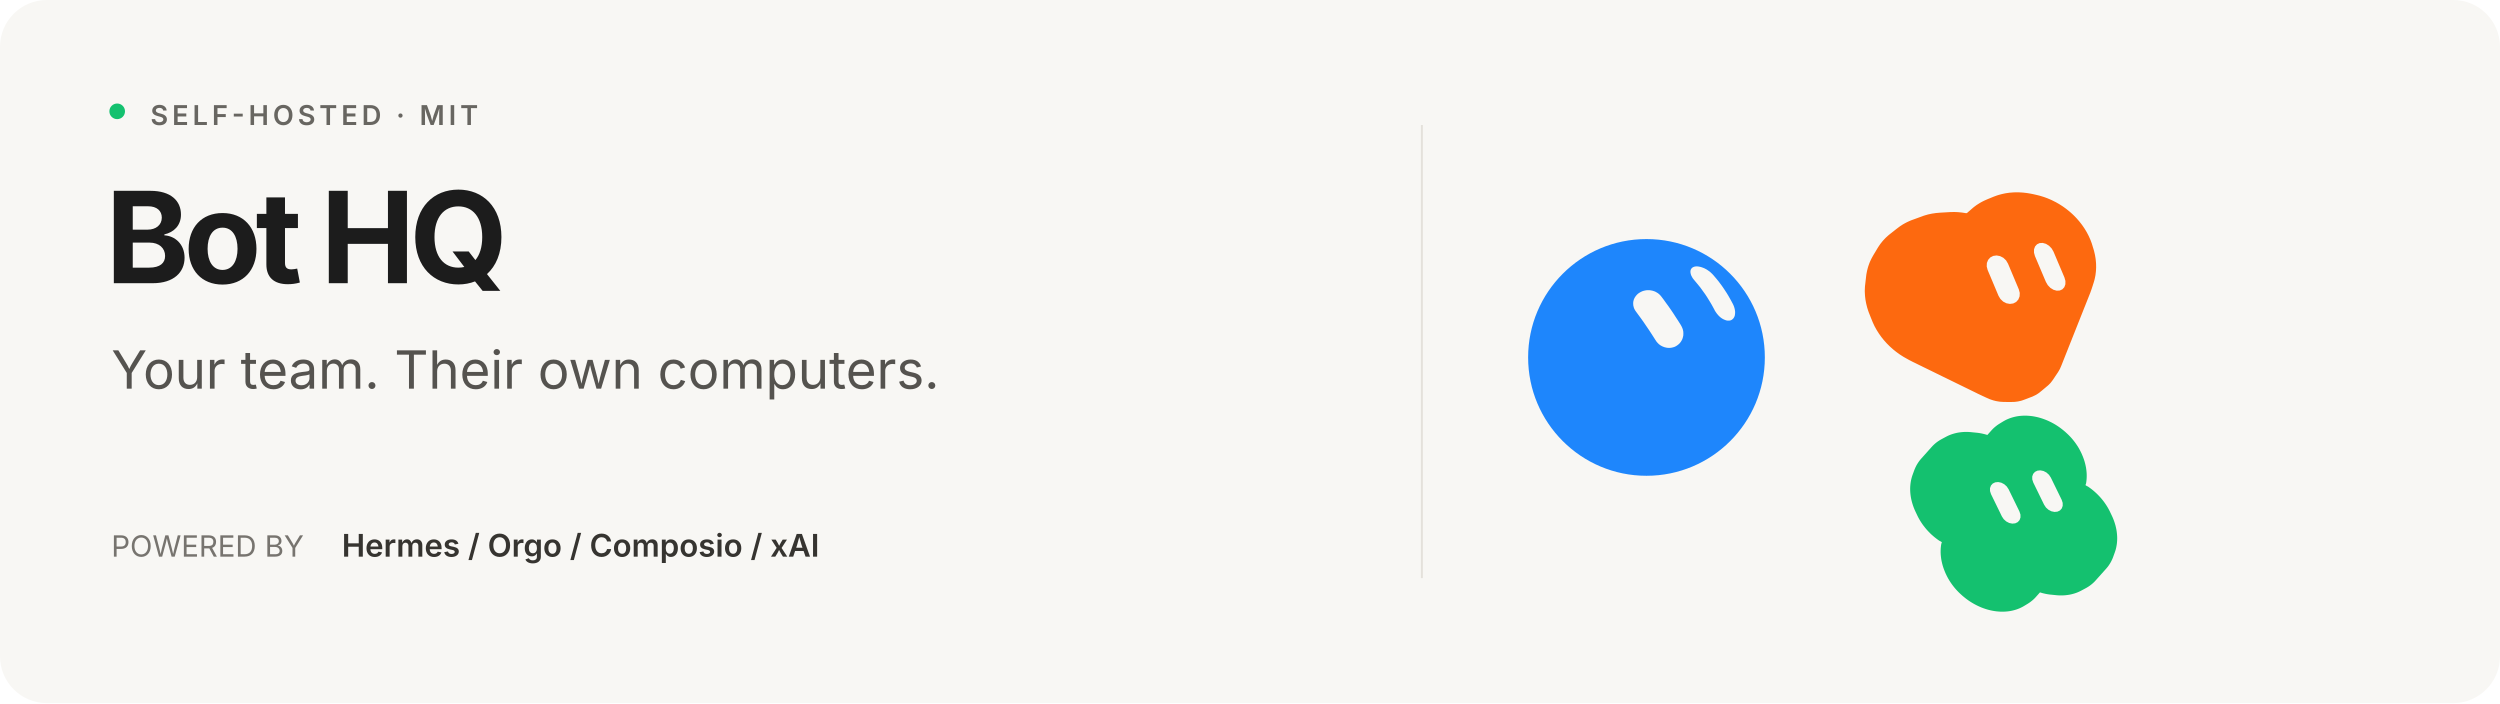
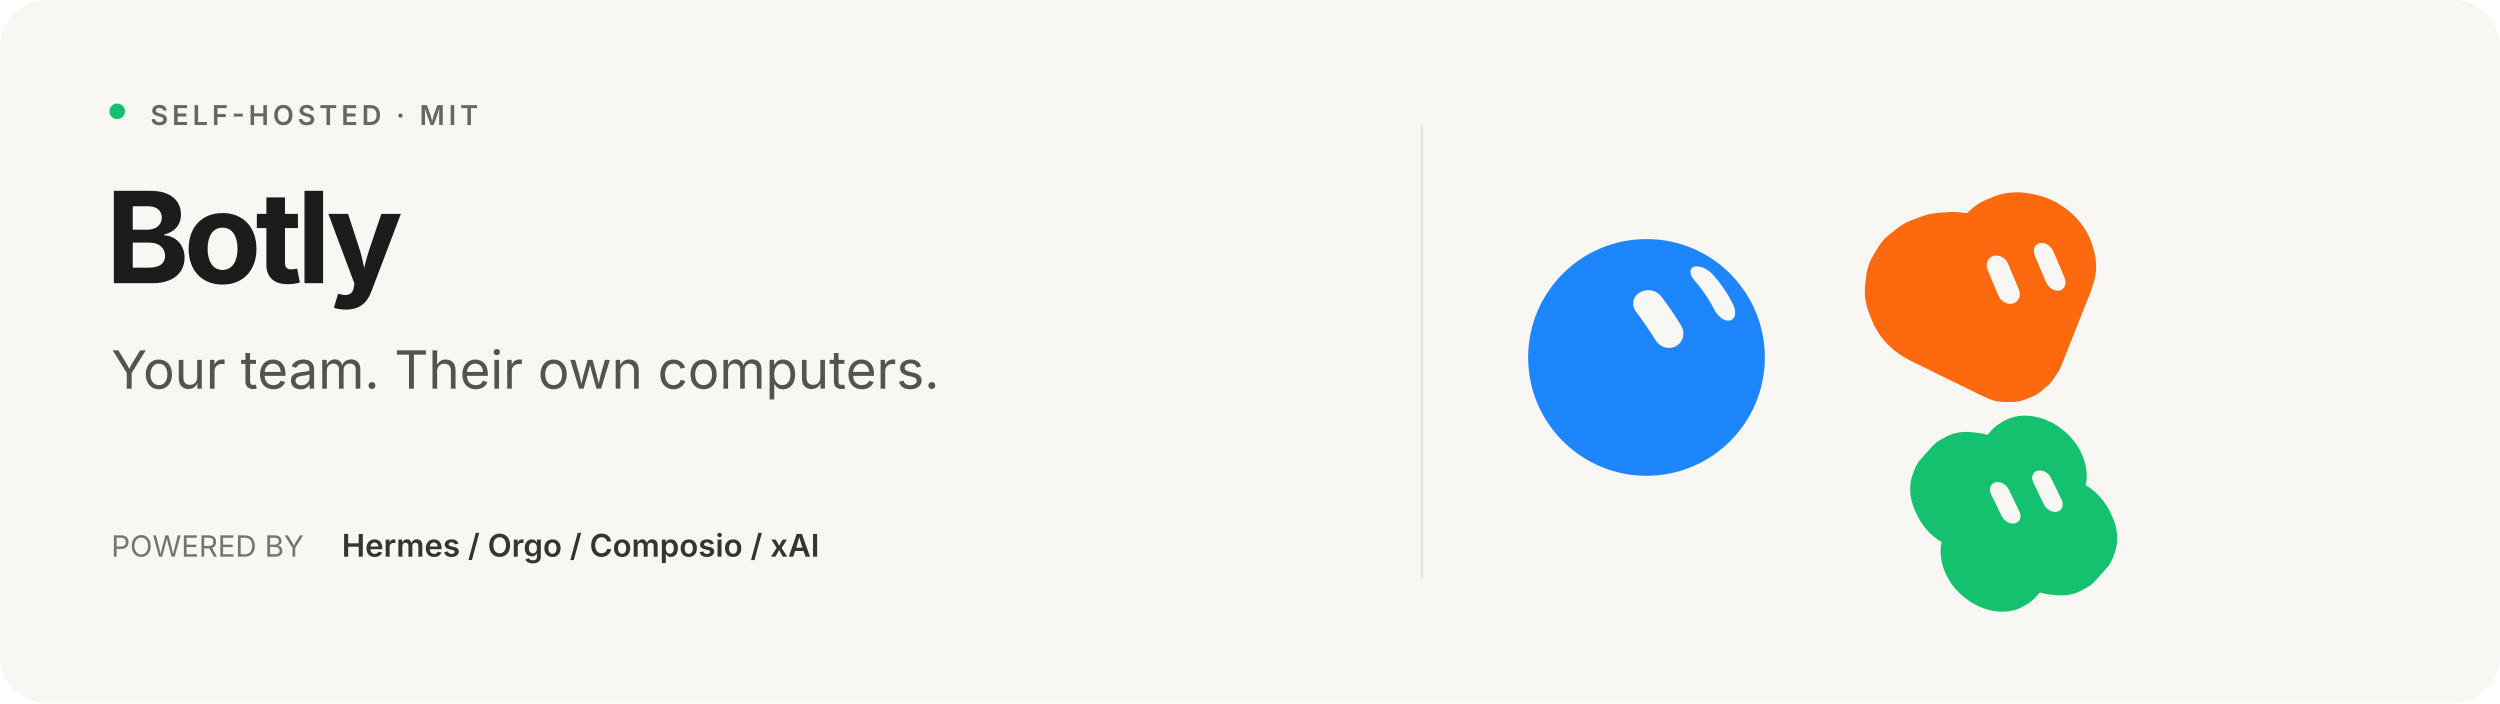
<svg xmlns="http://www.w3.org/2000/svg" width="1280" height="360" viewBox="0 0 1280 360" role="img" aria-labelledby="title desc">
  <rect width="1280" height="360" rx="24" fill="#F8F7F4" />
  <g font-family="Inter, -apple-system, BlinkMacSystemFont, 'Segoe UI', sans-serif">
    <rect x="56" y="53" width="8" height="8" rx="4" fill="#14C16F" />
    <text x="77" y="64" font-size="14" font-weight="600" letter-spacing="2" fill="#686661">SELF-HOSTED · MIT</text>
-     <text x="54" y="145" font-size="65" font-weight="700" letter-spacing="-3" fill="#1C1C1C">Bot HQ</text>
+     <text x="54" y="145" font-size="65" font-weight="700" letter-spacing="-3" fill="#1C1C1C">Botly</text>
    <text x="57" y="199" font-size="27" fill="#55534F">Your team. Their own computers.</text>
    <text x="57" y="285" font-size="15" fill="#77746F">POWERED BY</text>
    <text x="175" y="285" font-size="16" font-weight="600" fill="#363430">Hermes  /  Orgo  /  Composio  /  xAI</text>
  </g>
  <path d="M728 64V296" stroke="#E4E1DB" />
  <svg x="742" y="82" width="202" height="202" viewBox="0 0 55.2 55.2">
    <path d="M44.16 27.6A16.56 16.56 0 0 0 27.6 11.04A16.56 16.56 0 0 0 11.04 27.6A16.56 16.56 0 0 0 27.6 44.16A16.56 16.56 0 0 0 44.16 27.6ZM32.43 25.38L32.57 25.14L32.66 24.91L32.71 24.72L32.75 24.53L32.76 24.28L32.75 24L32.7 23.74L32.62 23.5L32.52 23.28L32.4 23.06L32.01 22.44L31.74 22.03L31.34 21.41L31.07 21.01L30.66 20.42L30.38 20.04L29.97 19.47L29.69 19.1L29.54 18.92L29.37 18.75L29.18 18.6L28.96 18.47L28.87 18.42L28.71 18.35L28.46 18.27L28.27 18.23L28.08 18.2L27.81 18.19L27.63 18.2L27.53 18.21L27.28 18.26L27.04 18.33L26.82 18.43L26.61 18.55L26.42 18.68L26.25 18.84L26.09 19.03L25.95 19.24L25.89 19.36L25.82 19.53L25.76 19.77L25.75 19.84L25.74 19.98L25.74 20.11L25.76 20.36L25.84 20.66L25.9 20.81L26.01 21.01L26.14 21.2L26.55 21.76L26.83 22.14L27.24 22.72L27.51 23.12L27.92 23.72L28.19 24.13L28.59 24.75L28.85 25.16L28.99 25.37L29.15 25.56L29.33 25.74L29.54 25.9L29.77 26.03L29.93 26.1L30.15 26.18L30.47 26.25L30.62 26.26L30.76 26.27L31.03 26.25L31.28 26.2L31.51 26.13L31.72 26.03L31.92 25.9L32.11 25.75L32.28 25.58L32.43 25.38ZM38.52 22.33L38.73 22.41L38.92 22.45L39.09 22.45L39.26 22.44L39.41 22.4L39.54 22.33L39.67 22.23L39.78 22.11L39.87 21.96L39.91 21.87L39.95 21.77L39.99 21.52L40 21.33L40 21.19L39.97 20.96L39.92 20.73L39.85 20.5L39.76 20.27L39.65 20.05L39.42 19.62L39.06 18.98L38.81 18.57L38.41 17.96L38.14 17.57L37.71 16.99L37.41 16.62L36.95 16.08L36.79 15.91L36.61 15.74L36.48 15.62L36.2 15.42L35.97 15.27L35.83 15.2L35.7 15.13L35.63 15.1L35.39 15.01L35.21 14.95L35.08 14.92L34.86 14.88L34.66 14.86L34.48 14.87L34.31 14.9L34.17 14.95L34.04 15.02L33.93 15.11L33.85 15.23L33.82 15.28L33.78 15.37L33.75 15.52L33.75 15.64L33.76 15.77L33.8 15.95L33.84 16.08L33.87 16.15L33.97 16.35L34.08 16.53L34.22 16.71L34.37 16.89L34.67 17.25L35.12 17.8L35.4 18.19L35.82 18.77L36.09 19.18L36.47 19.8L36.72 20.22L37.07 20.86L37.18 21.08L37.32 21.29L37.47 21.5L37.64 21.7L37.83 21.89L38.02 22.05L38.17 22.15L38.32 22.24L38.52 22.33Z" fill="#1E86FC" fill-rule="evenodd" />
  </svg>
  <svg x="925" y="60" width="190" height="190" viewBox="-14.4 -14.4 172.8 172.8">
    <path d="M115.83 72 115.6 72.57 115.38 73.14 115.15 73.7 114.93 74.25 114.71 74.8 114.5 75.34 114.28 75.89 114.07 76.42 113.86 76.95 113.65 77.48 113.44 78.01 113.23 78.53 113.03 79.05 112.82 79.57 112.62 80.08 112.42 80.59 112.21 81.1 112.01 81.61 111.81 82.11 111.61 82.61 111.41 83.12 111.21 83.62 111.02 84.11 110.82 84.61 110.62 85.11 110.42 85.61 110.23 86.1 110.03 86.6 109.83 87.09 109.64 87.59 109.44 88.09 109.24 88.58 109.05 89.08 108.85 89.58 108.65 90.07 108.45 90.57 108.25 91.07 108.05 91.58 107.85 92.08 107.65 92.58 107.45 93.09 107.25 93.6 107.05 94.11 106.84 94.63 106.64 95.14 106.43 95.66 106.22 96.19 106.01 96.71 105.8 97.24 105.59 97.78 105.38 98.31 105.16 98.86 104.95 99.4 104.73 99.95 104.51 100.51 104.29 101.07 104.05 101.63 103.81 102.19 103.57 102.75 103.28 103.28 102.98 103.8 102.67 104.32 102.34 104.82 102 105.32 101.66 105.83 101.32 106.33 100.98 106.85 100.64 107.36 100.29 107.88 99.92 108.38 99.54 108.88 99.15 109.37 98.72 109.81 98.29 110.25 97.83 110.66 97.36 111.05 96.89 111.45 96.42 111.84 95.94 112.24 95.46 112.64 94.98 113.04 94.49 113.43 94.01 113.83 93.5 114.2 92.98 114.54 92.45 114.87 91.89 115.15 91.33 115.42 90.77 115.69 90.19 115.91 89.61 116.13 89.03 116.35 88.45 116.58 87.86 116.8 87.28 117.02 86.7 117.23 86.11 117.44 85.52 117.63 84.91 117.77 84.3 117.91 83.69 118.02 83.07 118.1 82.45 118.17 81.82 118.19 81.19 118.21 80.57 118.22 79.94 118.22 79.32 118.21 78.7 118.21 78.08 118.2 77.47 118.2 76.85 118.17 76.24 118.13 75.63 118.09 75.02 118 74.41 117.9 73.8 117.79 73.2 117.64 72.6 117.49 72 117.3 71.41 117.1 70.82 116.9 70.25 116.64 69.67 116.39 69.11 116.14 68.55 115.88 67.99 115.62 67.44 115.37 66.9 115.11 66.36 114.86 65.82 114.6 65.29 114.35 64.77 114.09 64.25 113.83 63.73 113.58 63.22 113.33 62.7 113.08 62.2 112.83 61.69 112.58 61.19 112.34 60.69 112.09 60.2 111.85 59.7 111.61 59.21 111.37 58.72 111.13 58.23 110.89 57.74 110.65 57.25 110.41 56.77 110.18 56.29 109.94 55.8 109.7 55.32 109.47 54.84 109.23 54.35 108.99 53.87 108.76 53.39 108.52 52.91 108.29 52.43 108.05 51.94 107.81 51.46 107.58 50.97 107.34 50.49 107.1 50 106.86 49.51 106.63 49.02 106.39 48.53 106.15 48.04 105.9 47.54 105.66 47.05 105.42 46.55 105.17 46.04 104.93 45.54 104.68 45.03 104.43 44.52 104.18 44 103.93 43.48 103.67 42.96 103.42 42.43 103.16 41.9 102.9 41.36 102.64 40.82 102.37 40.27 102.11 39.72 101.84 39.17 101.56 38.6 101.29 38.03 101.01 37.46 100.73 36.88 100.44 36.29 100.15 35.69 99.86 35.08 99.57 34.48 99.26 33.87 98.95 33.25 98.63 32.65 98.29 32.04 97.95 31.43 97.6 30.8 97.25 30.2 96.87 29.59 96.48 28.98 96.09 28.4 95.67 27.81 95.25 27.22 94.81 26.66 94.36 26.08 93.9 25.53 93.42 24.98 92.93 24.43 92.44 23.9 91.92 23.38 91.4 22.85 90.87 22.36 90.31 21.86 89.76 21.37 89.19 20.91 88.6 20.43 88.01 19.99 87.4 19.56 86.79 19.13 86.17 18.73 85.53 18.32 84.89 17.94 84.23 17.58 83.57 17.21 82.9 16.89 82.21 16.57 81.53 16.26 80.83 15.98 80.12 15.69 79.41 15.4 78.7 15.12 77.98 14.83 77.25 14.54 76.52 14.28 75.78 14.04 75.04 13.8 74.29 13.61 73.53 13.42 72.77 13.25 72 13.11 71.23 12.97 70.45 12.88 69.68 12.79 68.9 12.74 68.12 12.7 67.33 12.67 66.55 12.7 65.77 12.73 64.98 12.78 64.2 12.87 63.43 12.96 62.65 13.05 61.87 13.14 61.09 13.23 60.31 13.32 59.53 13.42 58.75 13.57 57.97 13.72 57.2 13.91 56.43 14.11 55.67 14.34 54.92 14.6 54.18 14.87 53.44 15.18 52.71 15.51 52 15.86 51.29 16.24 50.6 16.63 49.91 17.03 49.23 17.44 48.56 17.84 47.89 18.24 47.22 18.64 46.55 19.06 45.89 19.49 45.25 19.93 44.61 20.42 43.99 20.9 43.39 21.42 42.8 21.96 42.23 22.5 41.67 23.09 41.14 23.67 40.61 24.28 40.11 24.9 39.63 25.51 39.14 26.12 38.67 26.72 38.19 27.32 37.72 27.93 37.25 28.53 36.8 29.14 36.35 29.78 35.94 30.41 35.53 31.08 35.15 31.74 34.79 32.42 34.44 33.12 34.12 33.81 33.81 34.52 33.53 35.24 33.27 35.96 33.01 36.66 32.75 37.36 32.5 38.05 32.24 38.73 32 39.41 31.75 40.08 31.5 40.76 31.29 41.45 31.09 42.14 30.89 42.84 30.74 43.54 30.59 44.24 30.46 44.96 30.36 45.66 30.25 46.37 30.18 47.08 30.12 47.79 30.06 48.49 30.02 49.19 29.98 49.87 29.94 50.55 29.9 51.22 29.86 51.88 29.82 52.54 29.78 53.2 29.77 53.85 29.76 54.5 29.75 55.16 29.78 55.8 29.81 56.45 29.85 57.1 29.92 57.74 29.98 58.38 30.07 59.01 30.17 59.64 30.27 60.23 30.26 60.7 29.84 61.19 29.42 61.68 29 62.17 28.56 62.67 28.13 63.19 27.68 63.71 27.27 64.25 26.87 64.79 26.47 65.35 26.12 65.91 25.76 66.49 25.41 67.07 25.09 67.66 24.78 68.26 24.48 68.87 24.21 69.48 23.94 70.1 23.67 70.73 23.42 71.36 23.16 72 22.9 72.65 22.63 73.3 22.39 73.96 22.15 74.62 21.92 75.29 21.73 75.97 21.54 76.65 21.37 77.34 21.22 78.03 21.07 78.72 20.96 79.41 20.86 80.12 20.76 80.81 20.71 81.52 20.65 82.22 20.61 82.93 20.6 83.63 20.59 84.34 20.59 85.05 20.63 85.76 20.67 86.46 20.72 87.17 20.8 87.87 20.88 88.58 20.98 89.28 21.1 89.98 21.22 90.68 21.36 91.38 21.51 92.08 21.67 92.78 21.83 93.48 22 94.18 22.18 94.87 22.39 95.56 22.6 96.25 22.82 96.93 23.07 97.61 23.32 98.28 23.6 98.95 23.88 99.61 24.17 100.26 24.49 100.91 24.82 101.56 25.14 102.2 25.5 102.83 25.86 103.46 26.23 104.07 26.63 104.68 27.02 105.28 27.43 105.87 27.86 106.46 28.29 107.03 28.74 107.6 29.2 108.16 29.66 108.71 30.14 109.25 30.63 109.78 31.13 110.3 31.64 110.81 32.17 111.31 32.69 111.79 33.24 112.27 33.79 112.74 34.34 113.18 34.92 113.63 35.49 114.06 36.08 114.47 36.68 114.88 37.28 115.27 37.89 115.64 38.51 116.01 39.13 116.35 39.78 116.69 40.42 117.01 41.06 117.31 41.73 117.6 42.38 117.88 43.05 118.13 43.73 118.38 44.41 118.59 45.1 118.8 45.79 119.01 46.47 119.22 47.16 119.42 47.84 119.58 48.53 119.75 49.23 119.9 49.92 120.01 50.62 120.13 51.32 120.22 52.03 120.28 52.74 120.35 53.44 120.38 54.15 120.39 54.86 120.4 55.57 120.37 56.28 120.33 56.99 120.27 57.7 120.18 58.41 120.1 59.11 119.96 59.82 119.82 60.52 119.66 61.22 119.47 61.91 119.27 62.6 119.05 63.28 118.84 63.95 118.62 64.62 118.41 65.27 118.19 65.92 117.96 66.56 117.74 67.19 117.49 67.82 117.24 68.44 117 69.05 116.76 69.65 116.52 70.25 116.29 70.84 116.06 71.42Z M74.95 68.78 74.69 68.17 74.44 67.57 74.19 66.97 73.93 66.37 73.68 65.77 73.43 65.16 73.17 64.56 72.92 63.96 72.67 63.36 72.41 62.76 72.16 62.15 71.91 61.55 71.65 60.95 71.4 60.35 71.15 59.75 70.89 59.14 70.64 58.54 70.38 57.94 70.13 57.34 69.88 56.74 69.45 55.1 69.53 53.48 70.11 52.04 71.13 50.9 72.48 50.2 74.05 49.98 75.67 50.29 77.19 51.07 78.46 52.27 79.34 53.76 79.6 54.36 79.85 54.96 80.11 55.56 80.36 56.17 80.61 56.77 80.87 57.37 81.12 57.97 81.37 58.57 81.63 59.18 81.88 59.78 82.13 60.38 82.39 60.98 82.64 61.58 82.89 62.19 83.15 62.79 83.4 63.39 83.65 63.99 83.91 64.59 84.16 65.2 84.41 65.8 84.84 67.43 84.76 69.05 84.18 70.5 83.17 71.63 81.81 72.34 80.24 72.55 78.62 72.25 77.1 71.46 75.84 70.26Z M97.01 62.3 96.75 61.7 96.5 61.1 96.24 60.5 95.99 59.9 95.73 59.3 95.48 58.7 95.22 58.1 94.97 57.5 94.72 56.9 94.46 56.3 94.21 55.7 93.95 55.09 93.7 54.49 93.44 53.89 93.19 53.29 92.93 52.69 92.68 52.09 92.42 51.49 92.17 50.89 91.91 50.29 91.47 48.68 91.48 47.13 91.97 45.79 92.87 44.79 94.1 44.22 95.54 44.15 97.05 44.58 98.48 45.47 99.69 46.72 100.56 48.23 100.81 48.83 101.07 49.43 101.32 50.03 101.58 50.63 101.83 51.24 102.09 51.84 102.34 52.44 102.59 53.04 102.85 53.64 103.1 54.24 103.36 54.84 103.61 55.44 103.87 56.04 104.12 56.64 104.38 57.24 104.63 57.84 104.89 58.45 105.14 59.05 105.4 59.65 105.65 60.25 106.1 61.86 106.08 63.41 105.6 64.75 104.69 65.75 103.46 66.32 102.02 66.39 100.52 65.96 99.09 65.07 97.88 63.81Z" fill="#FD690F" fill-rule="evenodd" />
  </svg>
  <svg x="945" y="177" width="172" height="172" viewBox="-14.4 -14.4 172.8 172.8">
    <path d="M91.45 113.68 90.54 113.59 89.62 113.46 88.7 113.3 87.79 113.1 86.87 112.88 85.96 112.62 85.54 112.48 83.16 115.14 82.56 115.76 81.93 116.34 81.27 116.89 80.59 117.42 79.88 117.92 79.15 118.39 77.36 119.47 76.61 119.9 75.84 120.29 75.05 120.66 74.23 120.99 73.4 121.29 72.54 121.55 71.67 121.78 70.78 121.98 69.88 122.14 68.96 122.26 68.03 122.35 67.09 122.4 66.13 122.42 65.17 122.4 64.21 122.34 63.23 122.25 62.26 122.12 61.27 121.96 60.29 121.76 59.31 121.53 58.33 121.26 57.35 120.95 56.38 120.62 55.41 120.25 54.45 119.84 53.5 119.4 52.56 118.93 51.63 118.43 50.71 117.9 49.8 117.34 48.91 116.75 48.04 116.13 47.18 115.48 46.35 114.81 45.53 114.12 44.74 113.4 44.48 113.16 43.74 112.45 43.03 111.72 42.34 110.97 41.68 110.21 41.04 109.42 40.43 108.62 39.85 107.8 39.29 106.97 38.76 106.13 38.26 105.27 37.8 104.4 37.36 103.53 36.95 102.65 36.58 101.76 36.44 101.42 36.08 100.48 35.75 99.54 35.46 98.59 35.21 97.64 34.99 96.69 34.8 95.75 34.66 94.81 34.55 93.87 34.47 92.94 34.43 92.01 34.43 91.09 34.46 90.18 34.53 89.29 34.63 88.4 34.77 87.53 35.06 86.7 34.64 86.38 33.69 85.88 32.88 85.31 32.08 84.71 31.3 84.1 30.53 83.45 29.78 82.79 29.05 82.1 28.35 81.38 27.66 80.65 27 79.9 26.36 79.13 25.74 78.34 25.15 77.54 24.59 76.72 24.05 75.88 23.54 75.03 23.06 74.17 22.61 73.3 21.76 71.51 21.32 70.58 20.91 69.65 20.54 68.71 20.2 67.76 19.9 66.81 19.63 65.86 19.39 64.9 19.19 63.95 19.03 62.99 18.91 62.04 18.82 61.09 18.77 60.15 18.75 59.21 18.78 58.28 18.84 57.37 18.94 56.46 19.07 55.56 19.24 54.67 19.45 53.81 19.69 52.95 19.97 52.12 20.78 49.88 21.1 49.05 21.46 48.24 21.84 47.45 22.27 46.68 22.73 45.94 23.22 45.21 23.74 44.52 24.3 43.85 29.69 37.82 30.27 37.18 30.89 36.57 31.54 35.98 32.21 35.43 32.91 34.91 33.64 34.42 34.39 33.96 35.17 33.53 37.45 32.31 38.23 31.92 39.04 31.57 39.86 31.25 40.71 30.97 41.57 30.72 42.45 30.5 43.34 30.32 44.25 30.18 45.17 30.07 46.1 29.99 47.04 29.95 47.98 29.95 48.94 29.98 49.89 30.05 52.55 30.32 53.46 30.41 54.38 30.54 55.3 30.7 56.22 30.9 57.13 31.12 58.04 31.38 58.46 31.52 60.84 28.86 61.44 28.24 62.07 27.66 62.73 27.11 63.41 26.58 64.12 26.08 64.85 25.62 66.64 24.53 67.39 24.1 68.16 23.7 68.96 23.34 69.77 23.01 70.61 22.71 71.46 22.45 72.33 22.22 73.22 22.02 74.12 21.86 75.04 21.74 75.97 21.65 76.92 21.6 77.86 21.58 78.83 21.6 79.79 21.66 80.77 21.75 81.75 21.87 82.73 22.04 83.71 22.24 84.69 22.47 85.67 22.74 86.65 23.05 87.62 23.39 88.59 23.76 89.55 24.16 90.5 24.6 91.45 25.07 92.38 25.57 93.3 26.1 94.2 26.66 95.09 27.25 95.96 27.87 96.82 28.52 97.65 29.19 98.47 29.88 99.26 30.6 99.52 30.84 100.26 31.55 100.97 32.28 101.66 33.02 102.32 33.79 102.96 34.58 103.57 35.38 104.15 36.2 104.71 37.03 105.24 37.87 105.74 38.73 106.2 39.6 106.64 40.47 107.05 41.35 107.42 42.24 107.57 42.58 107.92 43.52 108.25 44.46 108.54 45.41 108.79 46.36 109.01 47.31 109.2 48.25 109.34 49.19 109.45 50.13 109.53 51.07 109.57 51.99 109.57 52.91 109.54 53.82 109.47 54.71 109.37 55.6 109.23 56.47 108.94 57.3 109.36 57.62 110.31 58.12 111.12 58.69 111.92 59.28 112.7 59.9 113.47 60.55 114.22 61.22 114.95 61.91 115.65 62.62 116.34 63.35 117 64.1 117.64 64.87 118.26 65.66 118.85 66.47 119.41 67.29 119.95 68.12 120.46 68.97 120.94 69.83 121.39 70.7 122.24 72.49 122.68 73.42 123.09 74.35 123.46 75.29 123.8 76.24 124.1 77.19 124.38 78.14 124.61 79.1 124.81 80.05 124.97 81.01 125.09 81.96 125.18 82.91 125.23 83.85 125.25 84.79 125.22 85.72 125.16 86.63 125.07 87.55 124.93 88.44 124.76 89.33 124.56 90.2 124.31 91.05 124.03 91.88 123.23 94.12 122.91 94.95 122.55 95.76 122.16 96.55 121.73 97.32 121.27 98.06 120.78 98.79 120.26 99.48 119.7 100.15 114.31 106.18 113.73 106.82 113.11 107.43 112.47 108.01 111.79 108.57 111.09 109.09 110.36 109.58 109.61 110.04 108.83 110.47 106.55 111.69 105.77 112.07 104.96 112.43 104.13 112.75 103.29 113.03 102.43 113.28 101.55 113.5 100.66 113.68 99.75 113.82 98.83 113.93 97.9 114.01 96.97 114.05 96.02 114.05 95.06 114.02 94.11 113.95Z M65.93 73.41 65.65 72.84 65.37 72.27 65.1 71.69 64.82 71.12 64.54 70.55 64.26 69.97 63.98 69.4 63.7 68.83 63.42 68.25 63.14 67.68 62.86 67.1 62.58 66.53 62.3 65.96 62.02 65.38 61.74 64.81 61.46 64.24 61.18 63.66 60.9 63.09 60.62 62.52 60.34 61.94 59.84 60.39 59.82 58.88 60.31 57.53 61.23 56.5 62.52 55.88 64.03 55.73 65.63 56.06 67.15 56.85 68.44 58.01 69.39 59.44 69.67 60.01 69.95 60.59 70.23 61.16 70.51 61.73 70.79 62.31 71.07 62.88 71.35 63.45 71.63 64.03 71.91 64.6 72.19 65.17 72.47 65.75 72.75 66.32 73.03 66.89 73.31 67.47 73.59 68.04 73.87 68.62 74.15 69.19 74.43 69.76 74.71 70.34 74.98 70.91 75.49 72.46 75.5 73.98 75.02 75.32 74.09 76.35 72.81 76.97 71.29 77.12 69.7 76.79 68.18 76 66.88 74.84Z M87.66 67.4 87.38 66.83 87.1 66.26 86.82 65.68 86.54 65.11 86.26 64.54 85.98 63.96 85.7 63.39 85.42 62.82 85.14 62.24 84.86 61.67 84.58 61.09 84.3 60.52 84.02 59.95 83.74 59.37 83.46 58.8 83.18 58.23 82.9 57.65 82.62 57.08 82.34 56.51 82.06 55.93 81.56 54.38 81.55 52.87 82.03 51.52 82.96 50.49 84.24 49.87 85.75 49.72 87.35 50.05 88.87 50.84 90.16 52 91.11 53.43 91.39 54 91.67 54.57 91.95 55.15 92.23 55.72 92.51 56.3 92.79 56.87 93.07 57.44 93.35 58.02 93.63 58.59 93.91 59.16 94.19 59.74 94.47 60.31 94.75 60.88 95.03 61.46 95.31 62.03 95.59 62.61 95.87 63.18 96.15 63.75 96.43 64.33 96.71 64.9 97.21 66.45 97.22 67.97 96.74 69.31 95.81 70.34 94.53 70.96 93.01 71.11 91.42 70.78 89.9 69.99 88.6 68.83Z" fill="#14C16F" fill-rule="evenodd" />
  </svg>
</svg>
